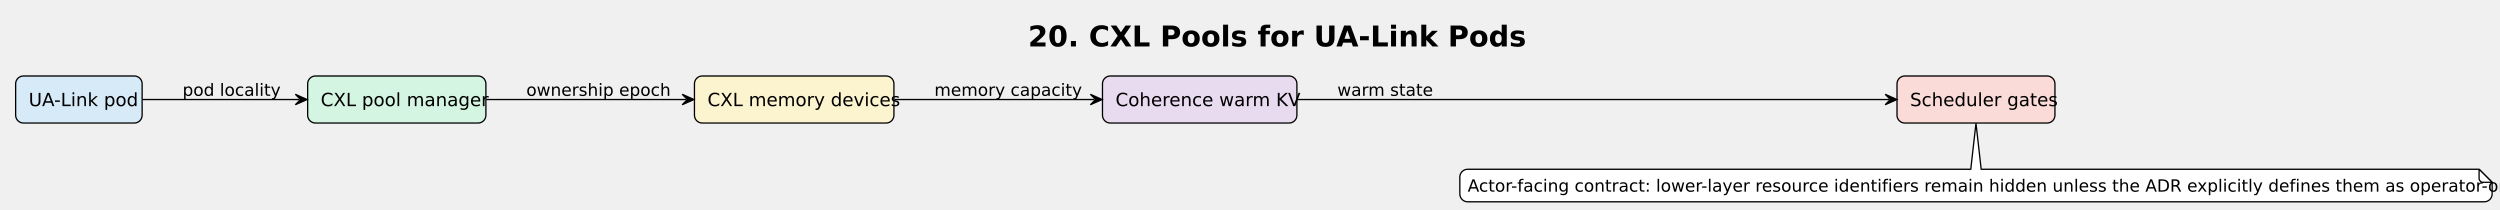
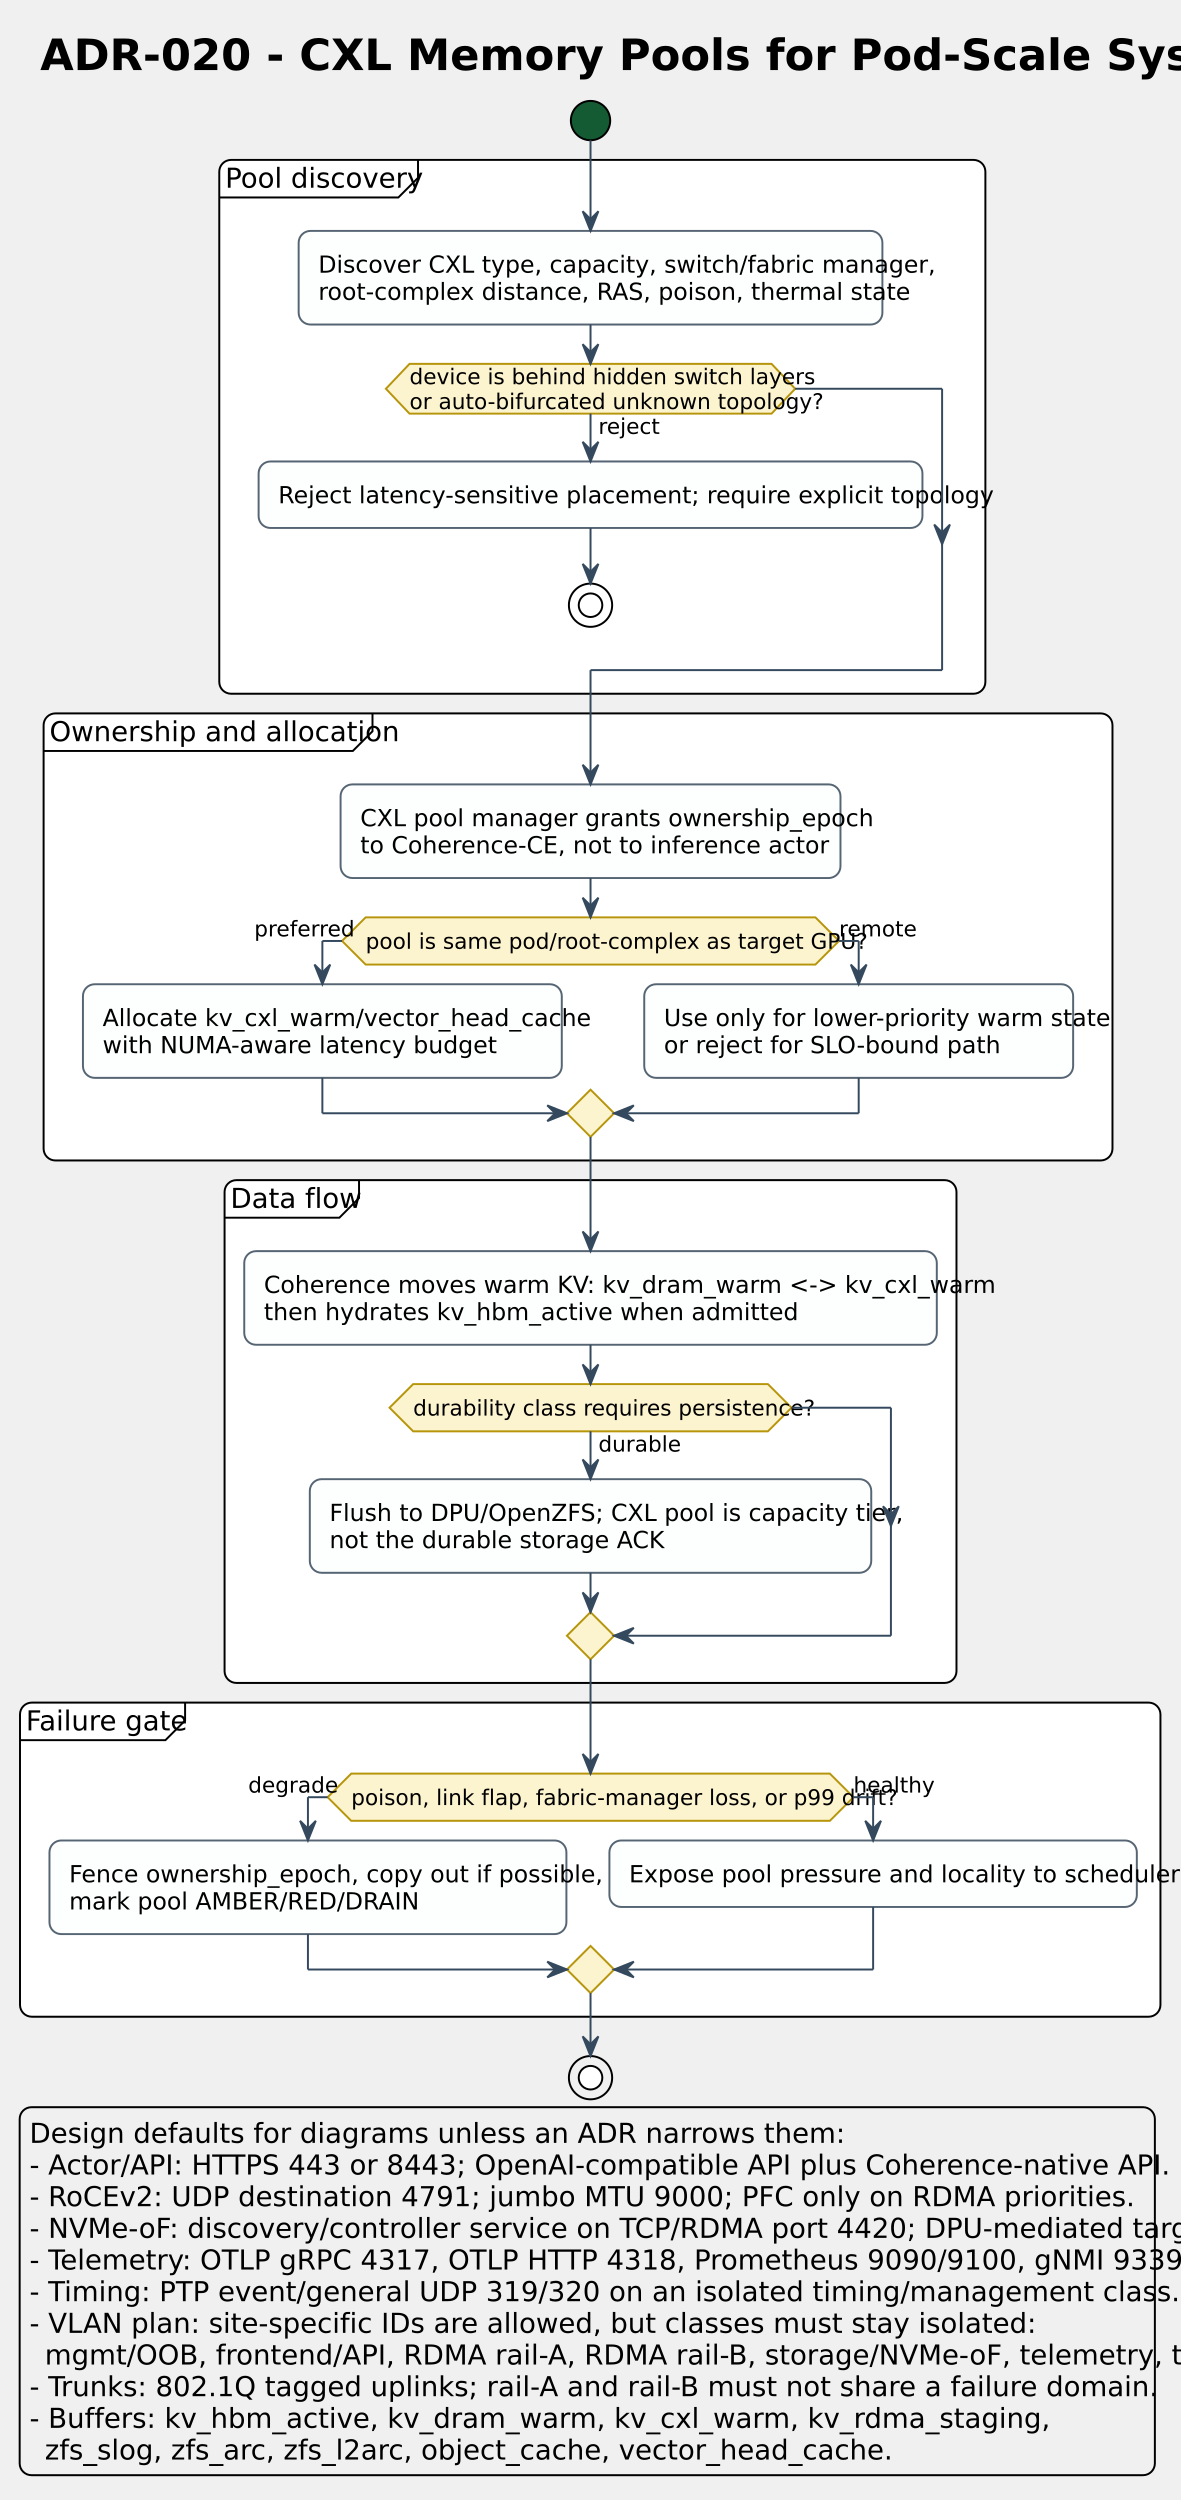
- <svg xmlns="http://www.w3.org/2000/svg" contentStyleType="text/css" data-diagram-type="DESCRIPTION" height="161px" preserveAspectRatio="none" style="width:1918px;height:161px;background:#FFFFFF;" version="1.1" viewBox="0 0 1918 161" width="1918px" zoomAndPan="magnify">
+ <svg xmlns="http://www.w3.org/2000/svg" contentStyleType="text/css" data-diagram-type="ACTIVITY" height="1271px" preserveAspectRatio="none" style="width:600px;height:1271px;background:#FFFFFF;" version="1.1" viewBox="0 0 600 1271" width="600px" zoomAndPan="magnify">
  <defs />
  <g>
-     <g class="title" data-source-line="2">
-       <text fill="#000000" font-family="DejaVu Sans" font-size="22" font-weight="bold" lengthAdjust="spacing" textLength="332.481" x="788.736" y="35.636">20. CXL Pools for UA-Link Pods</text>
+     <g class="title" data-source-line="18">
+       <text fill="#000000" font-family="DejaVu Sans" font-size="22" font-weight="bold" lengthAdjust="spacing" textLength="556.263" x="20.437" y="35.636">ADR-020 - CXL Memory Pools for Pod-Scale Systems</text>
    </g>
-     <g class="entity" data-qualified-name="N1" data-source-line="8" id="ent0002">
-       <rect fill="#D6EAF8" height="36.099" rx="6" ry="6" style="stroke:#000000;stroke-width:1;" width="97.041" x="12" y="58.298" />
-       <text fill="#000000" font-family="DejaVu Sans" font-size="14" lengthAdjust="spacing" textLength="77.041" x="22" y="81.43">UA-Link pod</text>
-     </g>
-     <g class="entity" data-qualified-name="N2" data-source-line="9" id="ent0003">
-       <rect fill="#D5F5E3" height="36.099" rx="6" ry="6" style="stroke:#000000;stroke-width:1;" width="136.737" x="236.04" y="58.298" />
-       <text fill="#000000" font-family="DejaVu Sans" font-size="14" lengthAdjust="spacing" textLength="116.737" x="246.04" y="81.43">CXL pool manager</text>
-     </g>
-     <g class="entity" data-qualified-name="N3" data-source-line="10" id="ent0004">
-       <rect fill="#FCF3CF" height="36.099" rx="6" ry="6" style="stroke:#000000;stroke-width:1;" width="153.041" x="532.78" y="58.298" />
-       <text fill="#000000" font-family="DejaVu Sans" font-size="14" lengthAdjust="spacing" textLength="133.041" x="542.78" y="81.43">CXL memory devices</text>
-     </g>
-     <g class="entity" data-qualified-name="N4" data-source-line="11" id="ent0005">
-       <rect fill="#E8DAEF" height="36.099" rx="6" ry="6" style="stroke:#000000;stroke-width:1;" width="149.165" x="845.82" y="58.298" />
-       <text fill="#000000" font-family="DejaVu Sans" font-size="14" lengthAdjust="spacing" textLength="129.165" x="855.82" y="81.43">Coherence warm KV</text>
-     </g>
-     <g class="entity" data-qualified-name="N5" data-source-line="12" id="ent0006">
-       <rect fill="#FADBD8" height="36.099" rx="6" ry="6" style="stroke:#000000;stroke-width:1;" width="121.179" x="1455.38" y="58.298" />
-       <text fill="#000000" font-family="DejaVu Sans" font-size="14" lengthAdjust="spacing" textLength="101.179" x="1465.38" y="81.43">Scheduler gates</text>
-     </g>
-     <g class="entity" data-qualified-name="GMN11" data-source-line="20" id="ent0012">
-       <path d="M1119.98,135.868 L1119.98,148.817 A6,6 0 0 0 1125.98,154.817 L1905.954,154.817 A6,6 0 0 0 1911.954,148.817 L1911.954,139.868 L1901.954,129.868 L1519.97,129.868 L1515.97,94.598 L1511.97,129.868 L1125.98,129.868 A6,6 0 0 0 1119.98,135.868" fill="#FFFFFF" style="stroke:#000000;stroke-width:1;" />
-       <path d="M1901.954,129.868 L1901.954,136.868 A3,3 0 0 0 1904.954,139.868 L1911.954,139.868 L1901.954,129.868" fill="#FFFFFF" style="stroke:#000000;stroke-width:1;" />
-       <text fill="#000000" font-family="DejaVu Sans" font-size="13" lengthAdjust="spacing" textLength="770.974" x="1125.98" y="147.062">Actor-facing contract: lower-layer resource identifiers remain hidden unless the ADR explicitly defines them as operator-only evidence.</text>
-     </g>
-     <g class="link" data-entity-1="ent0002" data-entity-2="ent0003" data-link-type="dependency" data-source-line="14" id="lnk7">
-       <path d="M109.31,76.348 C145.38,76.348 189.36,76.348 229.57,76.348" fill="none" id="N1-to-N2" style="stroke:#000000;stroke-width:1;" />
-       <polygon fill="#000000" points="235.57,76.348,226.57,72.348,230.57,76.348,226.57,80.348,235.57,76.348" style="stroke:#000000;stroke-width:1;" />
-       <text fill="#000000" font-family="DejaVu Sans" font-size="13" lengthAdjust="spacing" textLength="65.038" x="140.04" y="73.542">pod locality</text>
-     </g>
-     <g class="link" data-entity-1="ent0003" data-entity-2="ent0004" data-link-type="dependency" data-source-line="15" id="lnk8">
-       <path d="M373.01,76.348 C420.26,76.348 477.41,76.348 526.39,76.348" fill="none" id="N2-to-N3" style="stroke:#000000;stroke-width:1;" />
-       <polygon fill="#000000" points="532.39,76.348,523.39,72.348,527.39,76.348,523.39,80.348,532.39,76.348" style="stroke:#000000;stroke-width:1;" />
-       <text fill="#000000" font-family="DejaVu Sans" font-size="13" lengthAdjust="spacing" textLength="98.287" x="403.78" y="73.542">ownership epoch</text>
-     </g>
-     <g class="link" data-entity-1="ent0004" data-entity-2="ent0005" data-link-type="dependency" data-source-line="16" id="lnk9">
-       <path d="M686.31,76.348 C734.84,76.348 791.45,76.348 839.55,76.348" fill="none" id="N3-to-N4" style="stroke:#000000;stroke-width:1;" />
-       <polygon fill="#000000" points="845.55,76.348,836.55,72.348,840.55,76.348,836.55,80.348,845.55,76.348" style="stroke:#000000;stroke-width:1;" />
-       <text fill="#000000" font-family="DejaVu Sans" font-size="13" lengthAdjust="spacing" textLength="98.249" x="716.82" y="73.542">memory capacity</text>
-     </g>
-     <g class="link" data-entity-1="ent0005" data-entity-2="ent0006" data-link-type="dependency" data-source-line="17" id="lnk10">
-       <path d="M995.38,76.348 C1114.4,76.348 1340.11,76.348 1449.31,76.348" fill="none" id="N4-to-N5" style="stroke:#000000;stroke-width:1;" />
-       <polygon fill="#000000" points="1455.31,76.348,1446.31,72.348,1450.31,76.348,1446.31,80.348,1455.31,76.348" style="stroke:#000000;stroke-width:1;" />
-       <text fill="#000000" font-family="DejaVu Sans" font-size="13" lengthAdjust="spacing" textLength="63.572" x="1025.98" y="73.542">warm state</text>
+     <ellipse cx="300.224" cy="61.298" fill="#145A32" rx="10" ry="10" style="stroke:#000000;stroke-width:1;" />
+     <rect fill="#FFFFFF" height="271.394" rx="6" ry="6" style="stroke:#000000;stroke-width:1;" width="389.49" x="111.479" y="81.298" />
+     <path d="M212.52,81.298 L212.52,90.397 L202.52,100.397 L111.479,100.397" fill="none" style="stroke:#000000;stroke-width:1;" />
+     <text fill="#000000" font-family="DejaVu Sans" font-size="14" lengthAdjust="spacing" textLength="91.041" x="114.479" y="95.43">Pool discovery</text>
+     <rect fill="#FDFEFE" height="47.598" rx="6" ry="6" style="stroke:#566573;stroke-width:1;" width="296.773" x="151.838" y="117.397" />
+     <text fill="#000000" font-family="DejaVu Sans" font-size="12" lengthAdjust="spacing" textLength="276.773" x="161.838" y="138.652">Discover CXL type, capacity, switch/fabric manager,</text>
+     <text fill="#000000" font-family="DejaVu Sans" font-size="12" lengthAdjust="spacing" textLength="266.789" x="161.838" y="152.451">root-complex distance, RAS, poison, thermal state</text>
+     <rect fill="#FDFEFE" height="33.799" rx="6" ry="6" style="stroke:#566573;stroke-width:1;" width="337.49" x="131.479" y="234.617" />
+     <text fill="#000000" font-family="DejaVu Sans" font-size="12" lengthAdjust="spacing" textLength="317.49" x="141.479" y="255.872">Reject latency-sensitive placement; require explicit topology</text>
+     <ellipse cx="300.224" cy="307.691" fill="none" rx="11" ry="11" style="stroke:#000000;stroke-width:1;" />
+     <ellipse cx="300.224" cy="307.691" fill="#FFFFFF" rx="6" ry="6" style="stroke:#000000;stroke-width:1;" />
+     <polygon fill="#FCF3CF" points="208.191,184.994,392.258,184.994,404.258,197.643,392.258,210.292,208.191,210.292,196.191,197.643,208.191,184.994" style="stroke:#B7950B;stroke-width:1;" />
+     <text fill="#000000" font-family="DejaVu Sans" font-size="11" lengthAdjust="spacing" textLength="26.898" x="304.224" y="220.61">reject</text>
+     <text fill="#000000" font-family="DejaVu Sans" font-size="11" lengthAdjust="spacing" textLength="180.99" x="208.191" y="195.312">device is behind hidden switch layers</text>
+     <text fill="#000000" font-family="DejaVu Sans" font-size="11" lengthAdjust="spacing" textLength="184.067" x="208.191" y="207.961">or auto-bifurcated unknown topology?</text>
+     <rect fill="#FFFFFF" height="227.294" rx="6" ry="6" style="stroke:#000000;stroke-width:1;" width="543.414" x="22.169" y="362.691" />
+     <path d="M189.375,362.691 L189.375,371.79 L179.375,381.79 L22.169,381.79" fill="none" style="stroke:#000000;stroke-width:1;" />
+     <text fill="#000000" font-family="DejaVu Sans" font-size="14" lengthAdjust="spacing" textLength="157.206" x="25.169" y="376.823">Ownership and allocation</text>
+     <rect fill="#FDFEFE" height="47.598" rx="6" ry="6" style="stroke:#566573;stroke-width:1;" width="254.147" x="173.151" y="398.79" />
+     <text fill="#000000" font-family="DejaVu Sans" font-size="12" lengthAdjust="spacing" textLength="234.147" x="183.151" y="420.046">CXL pool manager grants ownership_epoch</text>
+     <text fill="#000000" font-family="DejaVu Sans" font-size="12" lengthAdjust="spacing" textLength="212.115" x="183.151" y="433.845">to Coherence-CE, not to inference actor</text>
+     <polygon fill="#FCF3CF" points="185.893,466.388,414.556,466.388,426.556,478.388,414.556,490.388,185.893,490.388,173.893,478.388,185.893,466.388" style="stroke:#B7950B;stroke-width:1;" />
+     <text fill="#000000" font-family="DejaVu Sans" font-size="11" lengthAdjust="spacing" textLength="228.664" x="185.893" y="482.381">pool is same pod/root-complex as target GPU?</text>
+     <text fill="#000000" font-family="DejaVu Sans" font-size="11" lengthAdjust="spacing" textLength="44.634" x="129.259" y="476.057">preferred</text>
+     <text fill="#000000" font-family="DejaVu Sans" font-size="11" lengthAdjust="spacing" textLength="34.235" x="426.556" y="476.057">remote</text>
+     <rect fill="#FDFEFE" height="47.598" rx="6" ry="6" style="stroke:#566573;stroke-width:1;" width="243.447" x="42.169" y="500.388" />
+     <text fill="#000000" font-family="DejaVu Sans" font-size="12" lengthAdjust="spacing" textLength="223.447" x="52.169" y="521.644">Allocate kv_cxl_warm/vector_head_cache</text>
+     <text fill="#000000" font-family="DejaVu Sans" font-size="12" lengthAdjust="spacing" textLength="178.078" x="52.169" y="535.442">with NUMA-aware latency budget</text>
+     <rect fill="#FDFEFE" height="47.598" rx="6" ry="6" style="stroke:#566573;stroke-width:1;" width="218.053" x="327.53" y="500.388" />
+     <text fill="#000000" font-family="DejaVu Sans" font-size="12" lengthAdjust="spacing" textLength="198.053" x="337.53" y="521.644">Use only for lower-priority warm state</text>
+     <text fill="#000000" font-family="DejaVu Sans" font-size="12" lengthAdjust="spacing" textLength="152.086" x="337.53" y="535.442">or reject for SLO-bound path</text>
+     <polygon fill="#FCF3CF" points="300.224,553.985,312.224,565.985,300.224,577.985,288.224,565.985,300.224,553.985" style="stroke:#B7950B;stroke-width:1;" />
+     <rect fill="#FFFFFF" height="255.618" rx="6" ry="6" style="stroke:#000000;stroke-width:1;" width="372.103" x="114.172" y="599.985" />
+     <path d="M182.531,599.985 L182.531,609.084 L172.531,619.084 L114.172,619.084" fill="none" style="stroke:#000000;stroke-width:1;" />
+     <text fill="#000000" font-family="DejaVu Sans" font-size="14" lengthAdjust="spacing" textLength="58.358" x="117.172" y="614.117">Data flow</text>
+     <rect fill="#FDFEFE" height="47.598" rx="6" ry="6" style="stroke:#566573;stroke-width:1;" width="352.103" x="124.172" y="636.084" />
+     <text fill="#000000" font-family="DejaVu Sans" font-size="12" lengthAdjust="spacing" textLength="332.103" x="134.173" y="657.34">Coherence moves warm KV: kv_dram_warm &lt;-&gt; kv_cxl_warm</text>
+     <text fill="#000000" font-family="DejaVu Sans" font-size="12" lengthAdjust="spacing" textLength="237.469" x="134.173" y="671.139">then hydrates kv_hbm_active when admitted</text>
+     <rect fill="#FDFEFE" height="47.598" rx="6" ry="6" style="stroke:#566573;stroke-width:1;" width="285.435" x="157.506" y="752.006" />
+     <text fill="#000000" font-family="DejaVu Sans" font-size="12" lengthAdjust="spacing" textLength="265.435" x="167.506" y="773.262">Flush to DPU/OpenZFS; CXL pool is capacity tier,</text>
+     <text fill="#000000" font-family="DejaVu Sans" font-size="12" lengthAdjust="spacing" textLength="151.43" x="167.506" y="787.061">not the durable storage ACK</text>
+     <polygon fill="#FCF3CF" points="210.044,703.682,390.405,703.682,402.405,715.682,390.405,727.682,210.044,727.682,198.044,715.682,210.044,703.682" style="stroke:#B7950B;stroke-width:1;" />
+     <text fill="#000000" font-family="DejaVu Sans" font-size="11" lengthAdjust="spacing" textLength="36.695" x="304.224" y="738">durable</text>
+     <text fill="#000000" font-family="DejaVu Sans" font-size="11" lengthAdjust="spacing" textLength="180.361" x="210.044" y="719.675">durability class requires persistence?</text>
+     <polygon fill="#FCF3CF" points="300.224,819.604,312.224,831.604,300.224,843.604,288.224,831.604,300.224,819.604" style="stroke:#B7950B;stroke-width:1;" />
+     <rect fill="#FFFFFF" height="159.696" rx="6" ry="6" style="stroke:#000000;stroke-width:1;" width="579.799" x="10.169" y="865.604" />
+     <path d="M94.1,865.604 L94.1,874.702 L84.1,884.702 L10.169,884.702" fill="none" style="stroke:#000000;stroke-width:1;" />
+     <text fill="#000000" font-family="DejaVu Sans" font-size="14" lengthAdjust="spacing" textLength="73.931" x="13.169" y="879.736">Failure gate</text>
+     <polygon fill="#FCF3CF" points="178.553,901.702,421.896,901.702,433.896,913.702,421.896,925.702,178.553,925.702,166.553,913.702,178.553,901.702" style="stroke:#B7950B;stroke-width:1;" />
+     <text fill="#000000" font-family="DejaVu Sans" font-size="11" lengthAdjust="spacing" textLength="243.343" x="178.553" y="917.696">poison, link flap, fabric-manager loss, or p99 drift?</text>
+     <text fill="#000000" font-family="DejaVu Sans" font-size="11" lengthAdjust="spacing" textLength="40.369" x="126.184" y="911.371">degrade</text>
+     <text fill="#000000" font-family="DejaVu Sans" font-size="11" lengthAdjust="spacing" textLength="35.471" x="433.896" y="911.371">healthy</text>
+     <rect fill="#FDFEFE" height="47.598" rx="6" ry="6" style="stroke:#566573;stroke-width:1;" width="262.812" x="25.147" y="935.702" />
+     <text fill="#000000" font-family="DejaVu Sans" font-size="12" lengthAdjust="spacing" textLength="242.812" x="35.147" y="956.958">Fence ownership_epoch, copy out if possible,</text>
+     <text fill="#000000" font-family="DejaVu Sans" font-size="12" lengthAdjust="spacing" textLength="168.035" x="35.147" y="970.757">mark pool AMBER/RED/DRAIN</text>
+     <rect fill="#FDFEFE" height="33.799" rx="6" ry="6" style="stroke:#566573;stroke-width:1;" width="268.144" x="309.823" y="935.702" />
+     <text fill="#000000" font-family="DejaVu Sans" font-size="12" lengthAdjust="spacing" textLength="248.144" x="319.823" y="956.958">Expose pool pressure and locality to scheduler</text>
+     <polygon fill="#FCF3CF" points="300.224,989.3,312.224,1001.3,300.224,1013.3,288.224,1001.3,300.224,989.3" style="stroke:#B7950B;stroke-width:1;" />
+     <ellipse cx="300.224" cy="1056.3" fill="none" rx="11" ry="11" style="stroke:#000000;stroke-width:1;" />
+     <ellipse cx="300.224" cy="1056.3" fill="#FFFFFF" rx="6" ry="6" style="stroke:#000000;stroke-width:1;" />
+     <line style="stroke:#34495E;stroke-width:1;" x1="300.224" x2="300.224" y1="268.415" y2="296.691" />
+     <polygon fill="#34495E" points="296.224,286.691,300.224,296.691,304.224,286.691,300.224,290.691" style="stroke:#34495E;stroke-width:1;" />
+     <line style="stroke:#34495E;stroke-width:1;" x1="300.224" x2="300.224" y1="210.292" y2="234.617" />
+     <polygon fill="#34495E" points="296.224,224.617,300.224,234.617,304.224,224.617,300.224,228.617" style="stroke:#34495E;stroke-width:1;" />
+     <line style="stroke:#34495E;stroke-width:1;" x1="404.258" x2="478.969" y1="197.643" y2="197.643" />
+     <polygon fill="#34495E" points="474.969,266.691,478.969,276.691,482.969,266.691,478.969,270.691" style="stroke:#34495E;stroke-width:1;" />
+     <line style="stroke:#34495E;stroke-width:1;" x1="478.969" x2="478.969" y1="197.643" y2="340.691" />
+     <line style="stroke:#34495E;stroke-width:1;" x1="478.969" x2="300.224" y1="340.691" y2="340.691" />
+     <line style="stroke:#34495E;stroke-width:1;" x1="300.224" x2="300.224" y1="340.691" y2="398.79" />
+     <polygon fill="#34495E" points="296.224,388.79,300.224,398.79,304.224,388.79,300.224,392.79" style="stroke:#34495E;stroke-width:1;" />
+     <line style="stroke:#34495E;stroke-width:1;" x1="300.224" x2="300.224" y1="164.994" y2="184.994" />
+     <polygon fill="#34495E" points="296.224,174.994,300.224,184.994,304.224,174.994,300.224,178.994" style="stroke:#34495E;stroke-width:1;" />
+     <line style="stroke:#34495E;stroke-width:1;" x1="300.224" x2="300.224" y1="71.298" y2="117.397" />
+     <polygon fill="#34495E" points="296.224,107.397,300.224,117.397,304.224,107.397,300.224,111.397" style="stroke:#34495E;stroke-width:1;" />
+     <line style="stroke:#34495E;stroke-width:1;" x1="173.893" x2="163.893" y1="478.388" y2="478.388" />
+     <line style="stroke:#34495E;stroke-width:1;" x1="163.893" x2="163.893" y1="478.388" y2="500.388" />
+     <polygon fill="#34495E" points="159.893,490.388,163.893,500.388,167.893,490.388,163.893,494.388" style="stroke:#34495E;stroke-width:1;" />
+     <line style="stroke:#34495E;stroke-width:1;" x1="426.556" x2="436.556" y1="478.388" y2="478.388" />
+     <line style="stroke:#34495E;stroke-width:1;" x1="436.556" x2="436.556" y1="478.388" y2="500.388" />
+     <polygon fill="#34495E" points="432.556,490.388,436.556,500.388,440.556,490.388,436.556,494.388" style="stroke:#34495E;stroke-width:1;" />
+     <line style="stroke:#34495E;stroke-width:1;" x1="163.893" x2="163.893" y1="547.985" y2="565.985" />
+     <line style="stroke:#34495E;stroke-width:1;" x1="163.893" x2="288.224" y1="565.985" y2="565.985" />
+     <polygon fill="#34495E" points="278.224,561.985,288.224,565.985,278.224,569.985,282.224,565.985" style="stroke:#34495E;stroke-width:1;" />
+     <line style="stroke:#34495E;stroke-width:1;" x1="436.556" x2="436.556" y1="547.985" y2="565.985" />
+     <line style="stroke:#34495E;stroke-width:1;" x1="436.556" x2="312.224" y1="565.985" y2="565.985" />
+     <polygon fill="#34495E" points="322.224,561.985,312.224,565.985,322.224,569.985,318.224,565.985" style="stroke:#34495E;stroke-width:1;" />
+     <line style="stroke:#34495E;stroke-width:1;" x1="300.224" x2="300.224" y1="446.388" y2="466.388" />
+     <polygon fill="#34495E" points="296.224,456.388,300.224,466.388,304.224,456.388,300.224,460.388" style="stroke:#34495E;stroke-width:1;" />
+     <line style="stroke:#34495E;stroke-width:1;" x1="300.224" x2="300.224" y1="727.682" y2="752.006" />
+     <polygon fill="#34495E" points="296.224,742.006,300.224,752.006,304.224,742.006,300.224,746.006" style="stroke:#34495E;stroke-width:1;" />
+     <line style="stroke:#34495E;stroke-width:1;" x1="402.405" x2="452.942" y1="715.682" y2="715.682" />
+     <polygon fill="#34495E" points="448.942,765.805,452.942,775.805,456.942,765.805,452.942,769.805" style="stroke:#34495E;stroke-width:1;" />
+     <line style="stroke:#34495E;stroke-width:1;" x1="452.942" x2="452.942" y1="715.682" y2="831.604" />
+     <line style="stroke:#34495E;stroke-width:1;" x1="452.942" x2="312.224" y1="831.604" y2="831.604" />
+     <polygon fill="#34495E" points="322.224,827.604,312.224,831.604,322.224,835.604,318.224,831.604" style="stroke:#34495E;stroke-width:1;" />
+     <line style="stroke:#34495E;stroke-width:1;" x1="300.224" x2="300.224" y1="799.604" y2="819.604" />
+     <polygon fill="#34495E" points="296.224,809.604,300.224,819.604,304.224,809.604,300.224,813.604" style="stroke:#34495E;stroke-width:1;" />
+     <line style="stroke:#34495E;stroke-width:1;" x1="300.224" x2="300.224" y1="683.682" y2="703.682" />
+     <polygon fill="#34495E" points="296.224,693.682,300.224,703.682,304.224,693.682,300.224,697.682" style="stroke:#34495E;stroke-width:1;" />
+     <line style="stroke:#34495E;stroke-width:1;" x1="300.224" x2="300.224" y1="577.985" y2="636.084" />
+     <polygon fill="#34495E" points="296.224,626.084,300.224,636.084,304.224,626.084,300.224,630.084" style="stroke:#34495E;stroke-width:1;" />
+     <line style="stroke:#34495E;stroke-width:1;" x1="166.553" x2="156.553" y1="913.702" y2="913.702" />
+     <line style="stroke:#34495E;stroke-width:1;" x1="156.553" x2="156.553" y1="913.702" y2="935.702" />
+     <polygon fill="#34495E" points="152.553,925.702,156.553,935.702,160.553,925.702,156.553,929.702" style="stroke:#34495E;stroke-width:1;" />
+     <line style="stroke:#34495E;stroke-width:1;" x1="433.896" x2="443.896" y1="913.702" y2="913.702" />
+     <line style="stroke:#34495E;stroke-width:1;" x1="443.896" x2="443.896" y1="913.702" y2="935.702" />
+     <polygon fill="#34495E" points="439.896,925.702,443.896,935.702,447.896,925.702,443.896,929.702" style="stroke:#34495E;stroke-width:1;" />
+     <line style="stroke:#34495E;stroke-width:1;" x1="156.553" x2="156.553" y1="983.3" y2="1001.3" />
+     <line style="stroke:#34495E;stroke-width:1;" x1="156.553" x2="288.224" y1="1001.3" y2="1001.3" />
+     <polygon fill="#34495E" points="278.224,997.3,288.224,1001.3,278.224,1005.3,282.224,1001.3" style="stroke:#34495E;stroke-width:1;" />
+     <line style="stroke:#34495E;stroke-width:1;" x1="443.896" x2="443.896" y1="969.501" y2="1001.3" />
+     <line style="stroke:#34495E;stroke-width:1;" x1="443.896" x2="312.224" y1="1001.3" y2="1001.3" />
+     <polygon fill="#34495E" points="322.224,997.3,312.224,1001.3,322.224,1005.3,318.224,1001.3" style="stroke:#34495E;stroke-width:1;" />
+     <line style="stroke:#34495E;stroke-width:1;" x1="300.224" x2="300.224" y1="843.604" y2="901.702" />
+     <polygon fill="#34495E" points="296.224,891.702,300.224,901.702,304.224,891.702,300.224,895.702" style="stroke:#34495E;stroke-width:1;" />
+     <line style="stroke:#34495E;stroke-width:1;" x1="300.224" x2="300.224" y1="1013.3" y2="1045.3" />
+     <polygon fill="#34495E" points="296.224,1035.3,300.224,1045.3,304.224,1035.3,300.224,1039.3" style="stroke:#34495E;stroke-width:1;" />
+     <g class="legend" data-source-line="20">
+       <rect fill="none" height="187.085" rx="6" ry="6" style="stroke:#000000;stroke-width:1;" width="577.137" x="10" y="1071.3" />
+       <text fill="#000000" font-family="DejaVu Sans" font-size="14" lengthAdjust="spacing" textLength="368.054" x="15" y="1089.432">Design defaults for diagrams unless an ADR narrows them:</text>
+       <text fill="#000000" font-family="DejaVu Sans" font-size="14" lengthAdjust="spacing" textLength="528.363" x="15" y="1105.531">- Actor/API: HTTPS 443 or 8443; OpenAI-compatible API plus Coherence-native API.</text>
+       <text fill="#000000" font-family="DejaVu Sans" font-size="14" lengthAdjust="spacing" textLength="510.426" x="15" y="1121.629">- RoCEv2: UDP destination 4791; jumbo MTU 9000; PFC only on RDMA priorities.</text>
+       <text fill="#000000" font-family="DejaVu Sans" font-size="14" lengthAdjust="spacing" textLength="554.743" x="15" y="1137.728">- NVMe-oF: discovery/controller service on TCP/RDMA port 4420; DPU-mediated targets.</text>
+       <text fill="#000000" font-family="DejaVu Sans" font-size="14" lengthAdjust="spacing" textLength="544.701" x="15" y="1153.826">- Telemetry: OTLP gRPC 4317, OTLP HTTP 4318, Prometheus 9090/9100, gNMI 9339.</text>
+       <text fill="#000000" font-family="DejaVu Sans" font-size="14" lengthAdjust="spacing" textLength="519.825" x="15" y="1169.925">- Timing: PTP event/general UDP 319/320 on an isolated timing/management class.</text>
+       <text fill="#000000" font-family="DejaVu Sans" font-size="14" lengthAdjust="spacing" textLength="454.412" x="15" y="1186.024">- VLAN plan: site-specific IDs are allowed, but classes must stay isolated:</text>
+       <text fill="#000000" font-family="DejaVu Sans" font-size="14" lengthAdjust="spacing" textLength="559.357" x="22.779" y="1202.122">mgmt/OOB, frontend/API, RDMA rail-A, RDMA rail-B, storage/NVMe-oF, telemetry, timing.</text>
+       <text fill="#000000" font-family="DejaVu Sans" font-size="14" lengthAdjust="spacing" textLength="507.356" x="15" y="1218.221">- Trunks: 802.1Q tagged uplinks; rail-A and rail-B must not share a failure domain.</text>
+       <text fill="#000000" font-family="DejaVu Sans" font-size="14" lengthAdjust="spacing" textLength="464.495" x="15" y="1234.32">- Buffers: kv_hbm_active, kv_dram_warm, kv_cxl_warm, kv_rdma_staging,</text>
+       <text fill="#000000" font-family="DejaVu Sans" font-size="14" lengthAdjust="spacing" textLength="392.212" x="22.779" y="1250.418">zfs_slog, zfs_arc, zfs_l2arc, object_cache, vector_head_cache.</text>
    </g>
  </g>
</svg>
